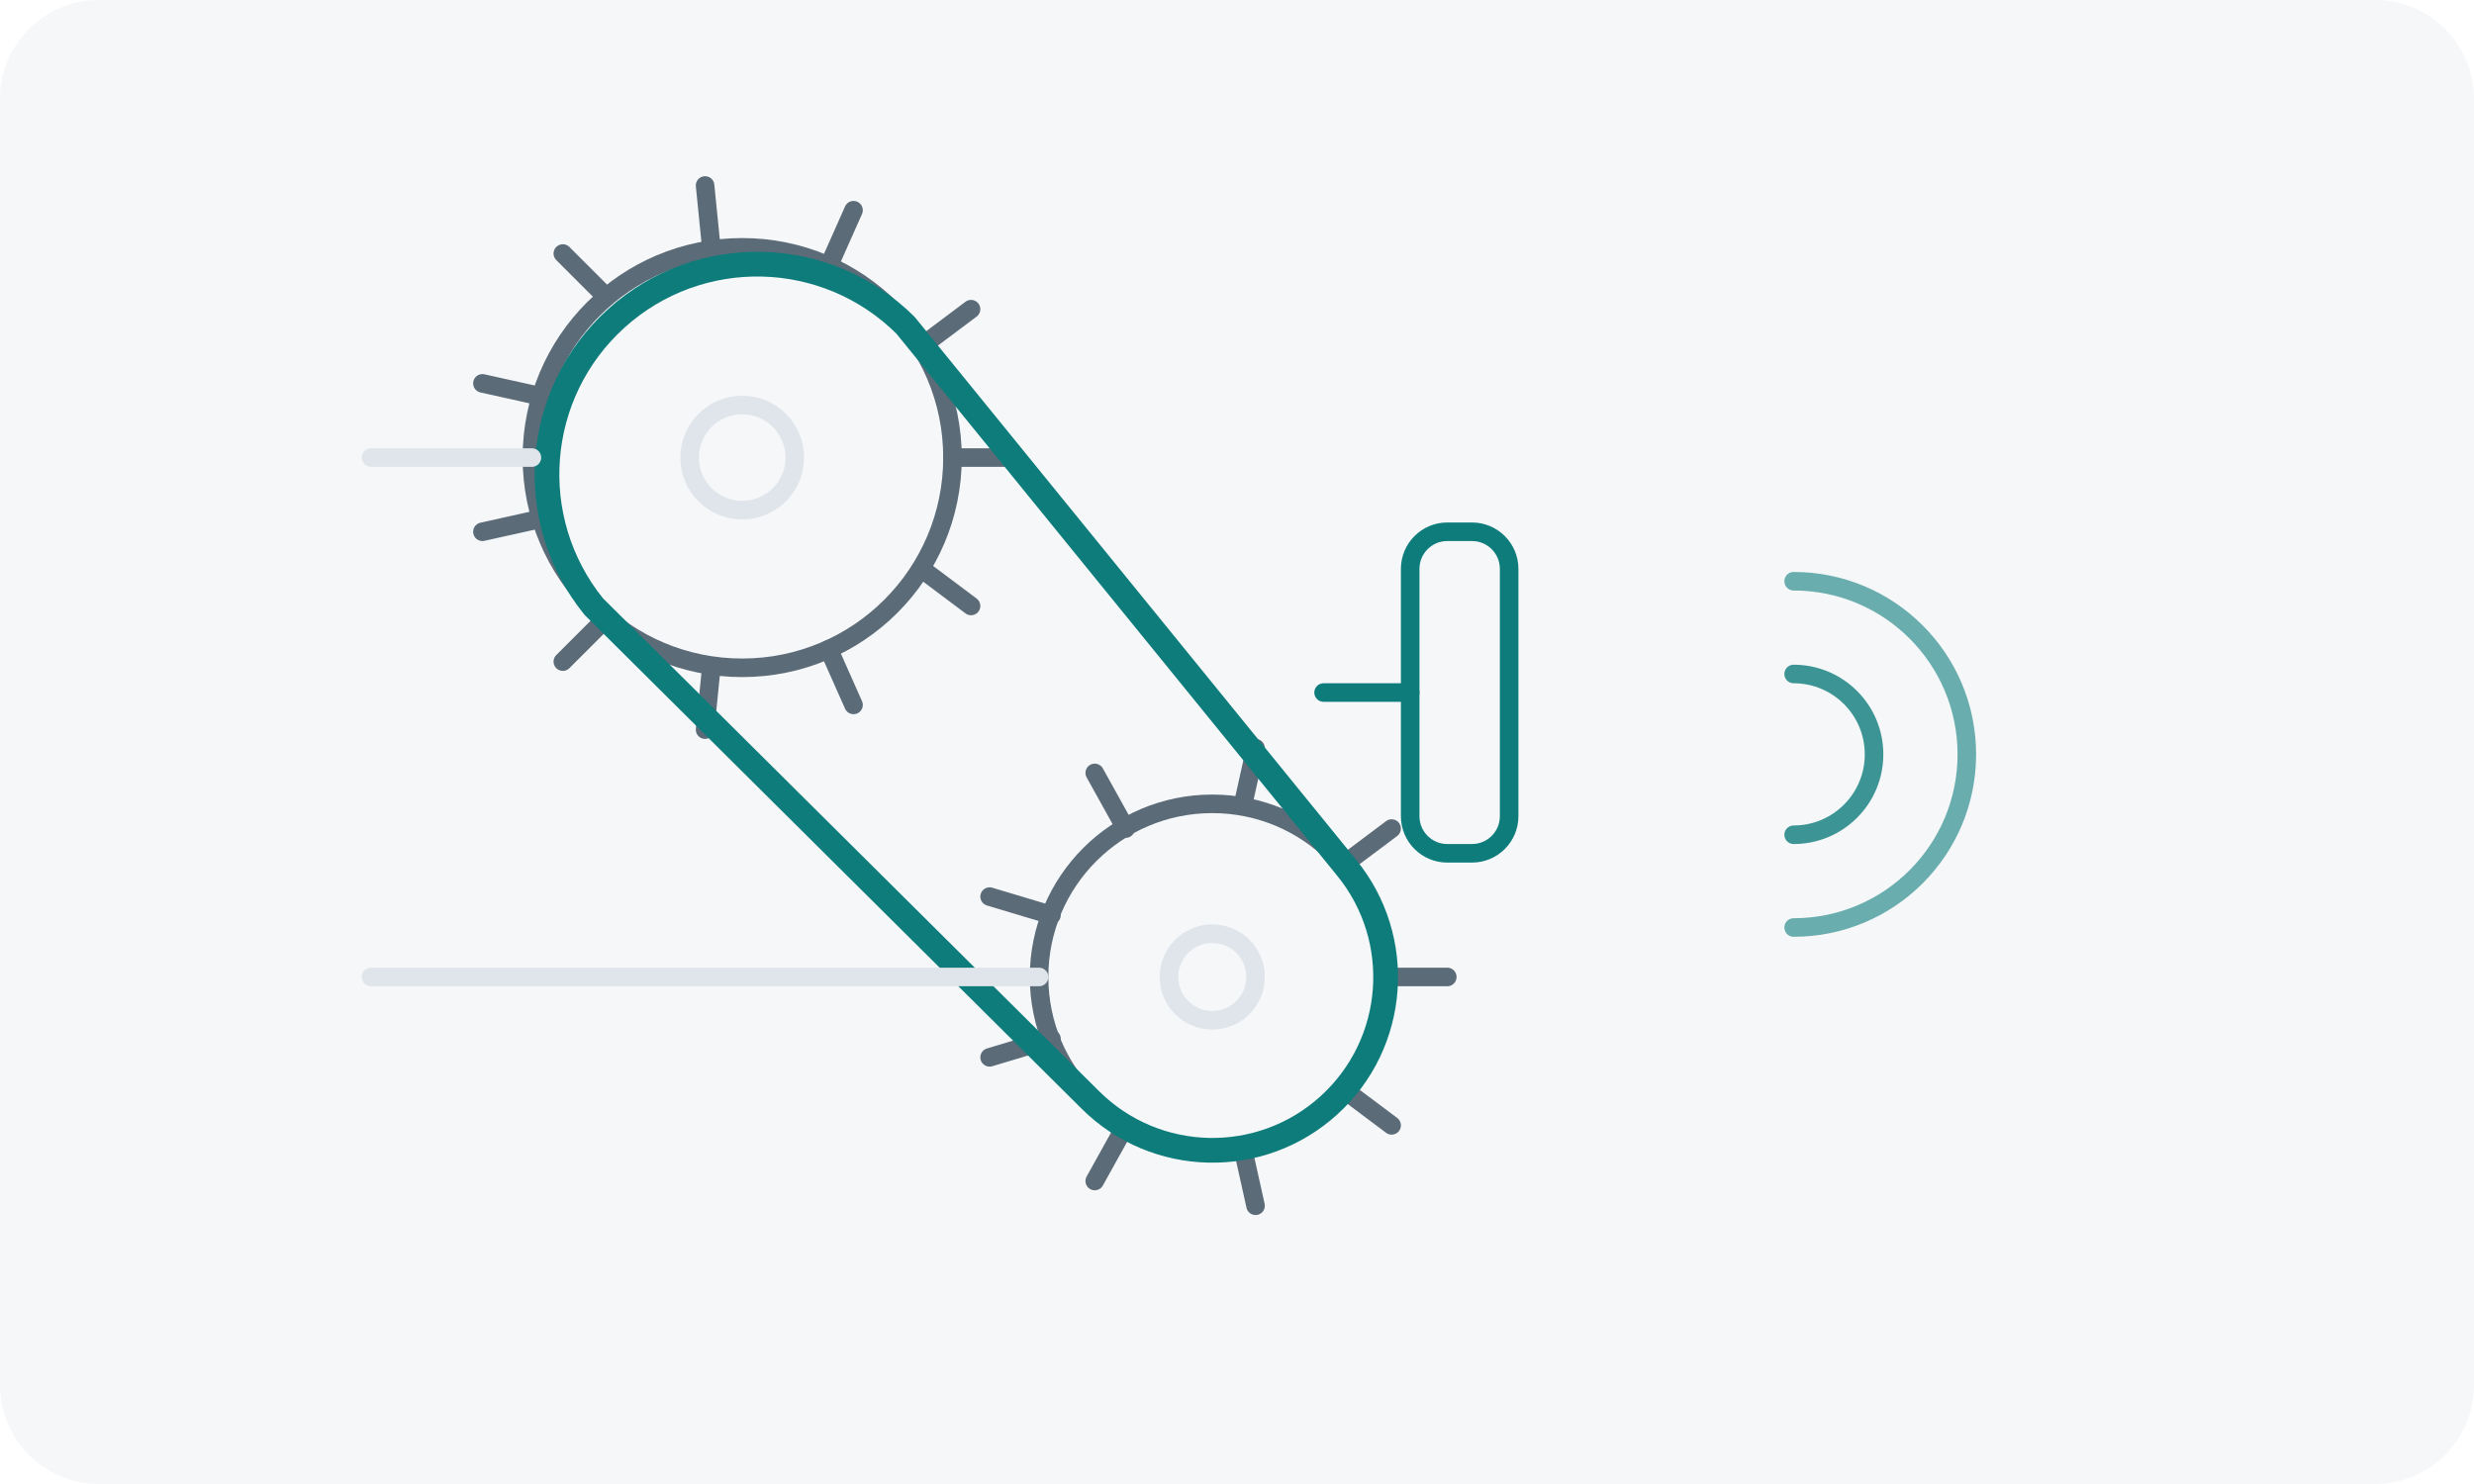
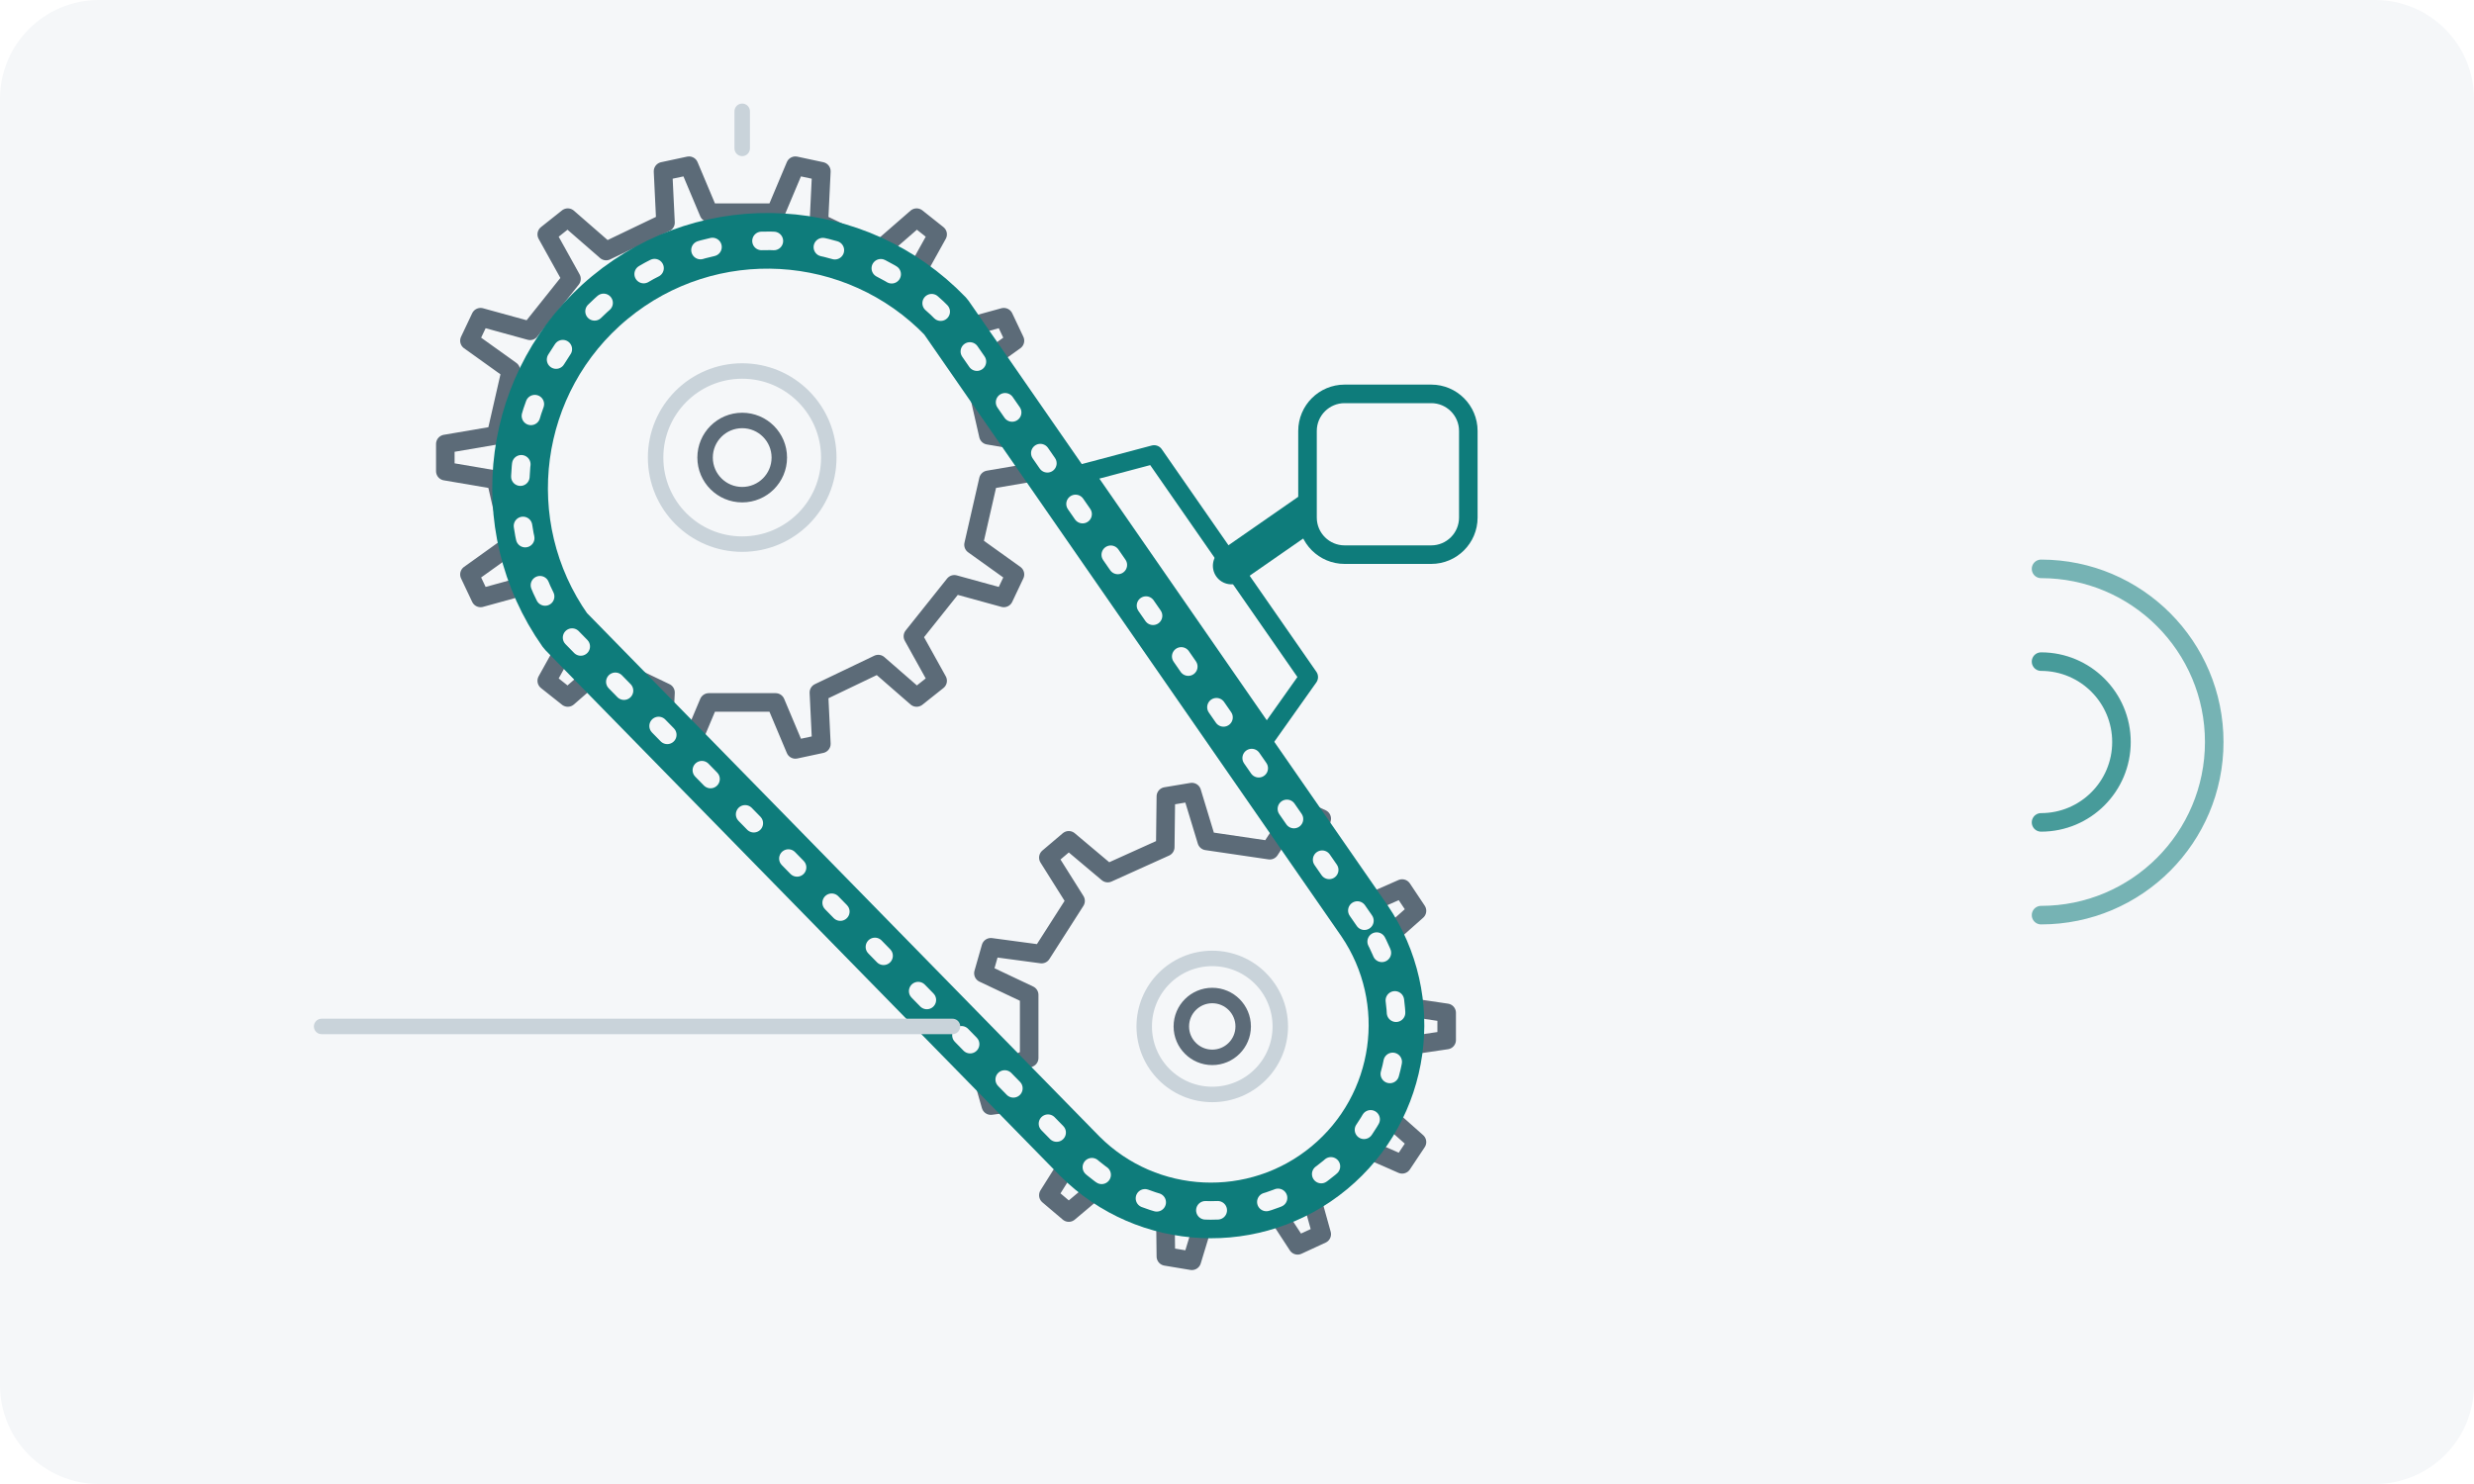
<svg xmlns="http://www.w3.org/2000/svg" viewBox="0 0 400 240" role="img" aria-label="Схема цепи ГРМ">
  <rect width="400" height="240" rx="16" fill="#F5F7F9" />
  <g fill="none" stroke-linecap="round" stroke-linejoin="round">
-     <circle cx="120" cy="74" r="34" stroke="#5C6B78" stroke-width="3" />
-     <path d="M 154 74 L 164 74" stroke="#5C6B78" stroke-width="3" />
-     <path d="M 149 92 L 157 98" stroke="#5C6B78" stroke-width="3" />
-     <path d="M 134 105 L 138 114" stroke="#5C6B78" stroke-width="3" />
-     <path d="M 115 108 L 114 118" stroke="#5C6B78" stroke-width="3" />
-     <path d="M 98 100 L 91 107" stroke="#5C6B78" stroke-width="3" />
-     <path d="M 87 84 L 78 86" stroke="#5C6B78" stroke-width="3" />
-     <path d="M 87 64 L 78 62" stroke="#5C6B78" stroke-width="3" />
-     <path d="M 98 48 L 91 41" stroke="#5C6B78" stroke-width="3" />
-     <path d="M 115 40 L 114 30" stroke="#5C6B78" stroke-width="3" />
-     <path d="M 134 43 L 138 34" stroke="#5C6B78" stroke-width="3" />
-     <path d="M 149 56 L 157 50" stroke="#5C6B78" stroke-width="3" />
-     <circle cx="120" cy="74" r="8.5" stroke="#DFE5EA" stroke-width="3" />
-     <circle cx="196" cy="158" r="28" stroke="#5C6B78" stroke-width="3" />
-     <path d="M 224 158 L 234 158" stroke="#5C6B78" stroke-width="3" />
-     <path d="M 217 176 L 225 182" stroke="#5C6B78" stroke-width="3" />
-     <path d="M 201 186 L 203 195" stroke="#5C6B78" stroke-width="3" />
-     <path d="M 182 182 L 177 191" stroke="#5C6B78" stroke-width="3" />
-     <path d="M 170 168 L 160 171" stroke="#5C6B78" stroke-width="3" />
-     <path d="M 170 148 L 160 145" stroke="#5C6B78" stroke-width="3" />
-     <path d="M 182 134 L 177 125" stroke="#5C6B78" stroke-width="3" />
-     <path d="M 201 130 L 203 121" stroke="#5C6B78" stroke-width="3" />
-     <path d="M 217 140 L 225 134" stroke="#5C6B78" stroke-width="3" />
-     <circle cx="196" cy="158" r="7.0" stroke="#DFE5EA" stroke-width="3" />
-     <path d="M 217.7 140.3 L 146.4 52.6 A 34 34 0 0 0 96.0 98.1 L 176.3 177.9 A 28 28 0 0 0 217.7 140.3 Z" stroke="#0E7C7B" stroke-width="4" />
-     <rect x="228" y="86" width="16" height="52" rx="6" stroke="#0E7C7B" stroke-width="3" />
-     <path d="M 228 112 h -14" stroke="#0E7C7B" stroke-width="3" />
-     <path d="M 60 74 h 26 M 60 158 h 108" stroke="#DFE5EA" stroke-width="3" />
-     <path d="M 290 109 A 13 13 0 0 1 290 135" stroke="#0E7C7B" stroke-width="3" opacity="0.80" />
-     <path d="M 290 94 A 28 28 0 0 1 290 150" stroke="#0E7C7B" stroke-width="3" opacity="0.60" />
+     <path d="M 159.8 70.4 L 168.0 71.8 L 168.0 76.2 L 159.8 77.6 L 157.4 88.1 L 164.1 92.9 L 162.3 96.7 L 154.3 94.5 L 147.6 102.9 L 151.6 110.1 L 148.2 112.8 L 142.0 107.4 L 132.4 112.0 L 132.8 120.3 L 128.6 121.2 L 125.4 113.6 L 114.6 113.6 L 111.4 121.2 L 107.2 120.3 L 107.6 112.0 L 98.0 107.4 L 91.8 112.8 L 88.4 110.1 L 92.4 102.9 L 85.7 94.5 L 77.7 96.7 L 75.9 92.9 L 82.6 88.1 L 80.2 77.6 L 72.0 76.2 L 72.0 71.8 L 80.2 70.4 L 82.6 59.9 L 75.9 55.1 L 77.7 51.3 L 85.7 53.5 L 92.4 45.1 L 88.4 37.9 L 91.8 35.2 L 98.0 40.6 L 107.6 36.0 L 107.2 27.7 L 111.4 26.8 L 114.6 34.4 L 125.4 34.4 L 128.6 26.8 L 132.8 27.7 L 132.4 36.0 L 142.0 40.6 L 148.2 35.2 L 151.6 37.9 L 147.6 45.1 L 154.3 53.5 L 162.3 51.3 L 164.1 55.1 L 157.4 59.9 Z" stroke="#5C6B78" stroke-width="3" fill="#F5F7F9" />
+     <circle cx="120.0" cy="74.0" r="14.0" stroke="#C9D3DA" stroke-width="2.5" fill="none" />
+     <circle cx="120.0" cy="74.0" r="6.0" stroke="#5C6B78" stroke-width="2.5" fill="none" />
+     <path d="M 225.8 162.6 L 233.9 163.8 L 233.9 168.2 L 225.8 169.4 L 222.9 179.2 L 229.1 184.7 L 226.7 188.3 L 219.2 185.0 L 211.5 191.7 L 213.7 199.6 L 209.8 201.4 L 205.3 194.5 L 195.1 196.0 L 192.7 203.9 L 188.5 203.2 L 188.4 195.0 L 179.1 190.8 L 172.8 196.1 L 169.5 193.3 L 173.9 186.3 L 168.4 177.7 L 160.2 178.8 L 159.0 174.6 L 166.4 171.1 L 166.4 160.9 L 159.0 157.4 L 160.2 153.2 L 168.4 154.3 L 173.9 145.7 L 169.5 138.7 L 172.8 135.9 L 179.1 141.2 L 188.4 137.0 L 188.5 128.8 L 192.7 128.1 L 195.1 136.0 L 205.3 137.5 L 209.8 130.6 L 213.7 132.4 L 211.5 140.3 L 219.2 147.0 L 226.7 143.7 L 229.1 147.3 L 222.9 152.8 Z" stroke="#5C6B78" stroke-width="3" fill="#F5F7F9" />
+     <circle cx="196.0" cy="166.0" r="11.0" stroke="#C9D3DA" stroke-width="2.5" fill="none" />
+     <circle cx="196.0" cy="166.0" r="5.0" stroke="#5C6B78" stroke-width="2.5" fill="none" />
+     <path d="M 220.6 148.9 L 152.9 51.2 A 40.0 40.0 0 0 0 91.4 102.0 L 174.6 187.0 A 30.0 30.0 0 0 0 220.6 148.9 Z" stroke="#0E7C7B" stroke-width="9" fill="none" />
+     <path d="M 220.6 148.9 L 152.9 51.2 A 40.0 40.0 0 0 0 91.4 102.0 L 174.6 187.0 A 30.0 30.0 0 0 0 220.6 148.9 Z" stroke="#F5F7F9" stroke-width="3" stroke-dasharray="2 8" fill="none" />
+     <path d="M 175.3 76.5 L 204.8 119.1 L 211.6 109.5 L 186.6 73.5 Z" stroke="#0E7C7B" stroke-width="3" fill="#F5F7F9" />
+     <path d="M 199.1 91.5 L 220.4 76.7" stroke="#0E7C7B" stroke-width="6" />
+     <rect x="211.4" y="63.7" width="26.0" height="26.0" rx="6" stroke="#0E7C7B" stroke-width="3" fill="#F5F7F9" />
+     <path d="M 120.0 18.0 L 120.0 24.0" stroke="#C9D3DA" stroke-width="2.5" />
+     <path d="M 52.0 166.0 L 154.0 166.0" stroke="#C9D3DA" stroke-width="2.5" />
+     <path d="M 330 107 A 13 13 0 0 1 330 133" stroke="#0E7C7B" stroke-width="3" opacity="0.75" />
+     <path d="M 330 92 A 28 28 0 0 1 330 148" stroke="#0E7C7B" stroke-width="3" opacity="0.55" />
  </g>
</svg>
